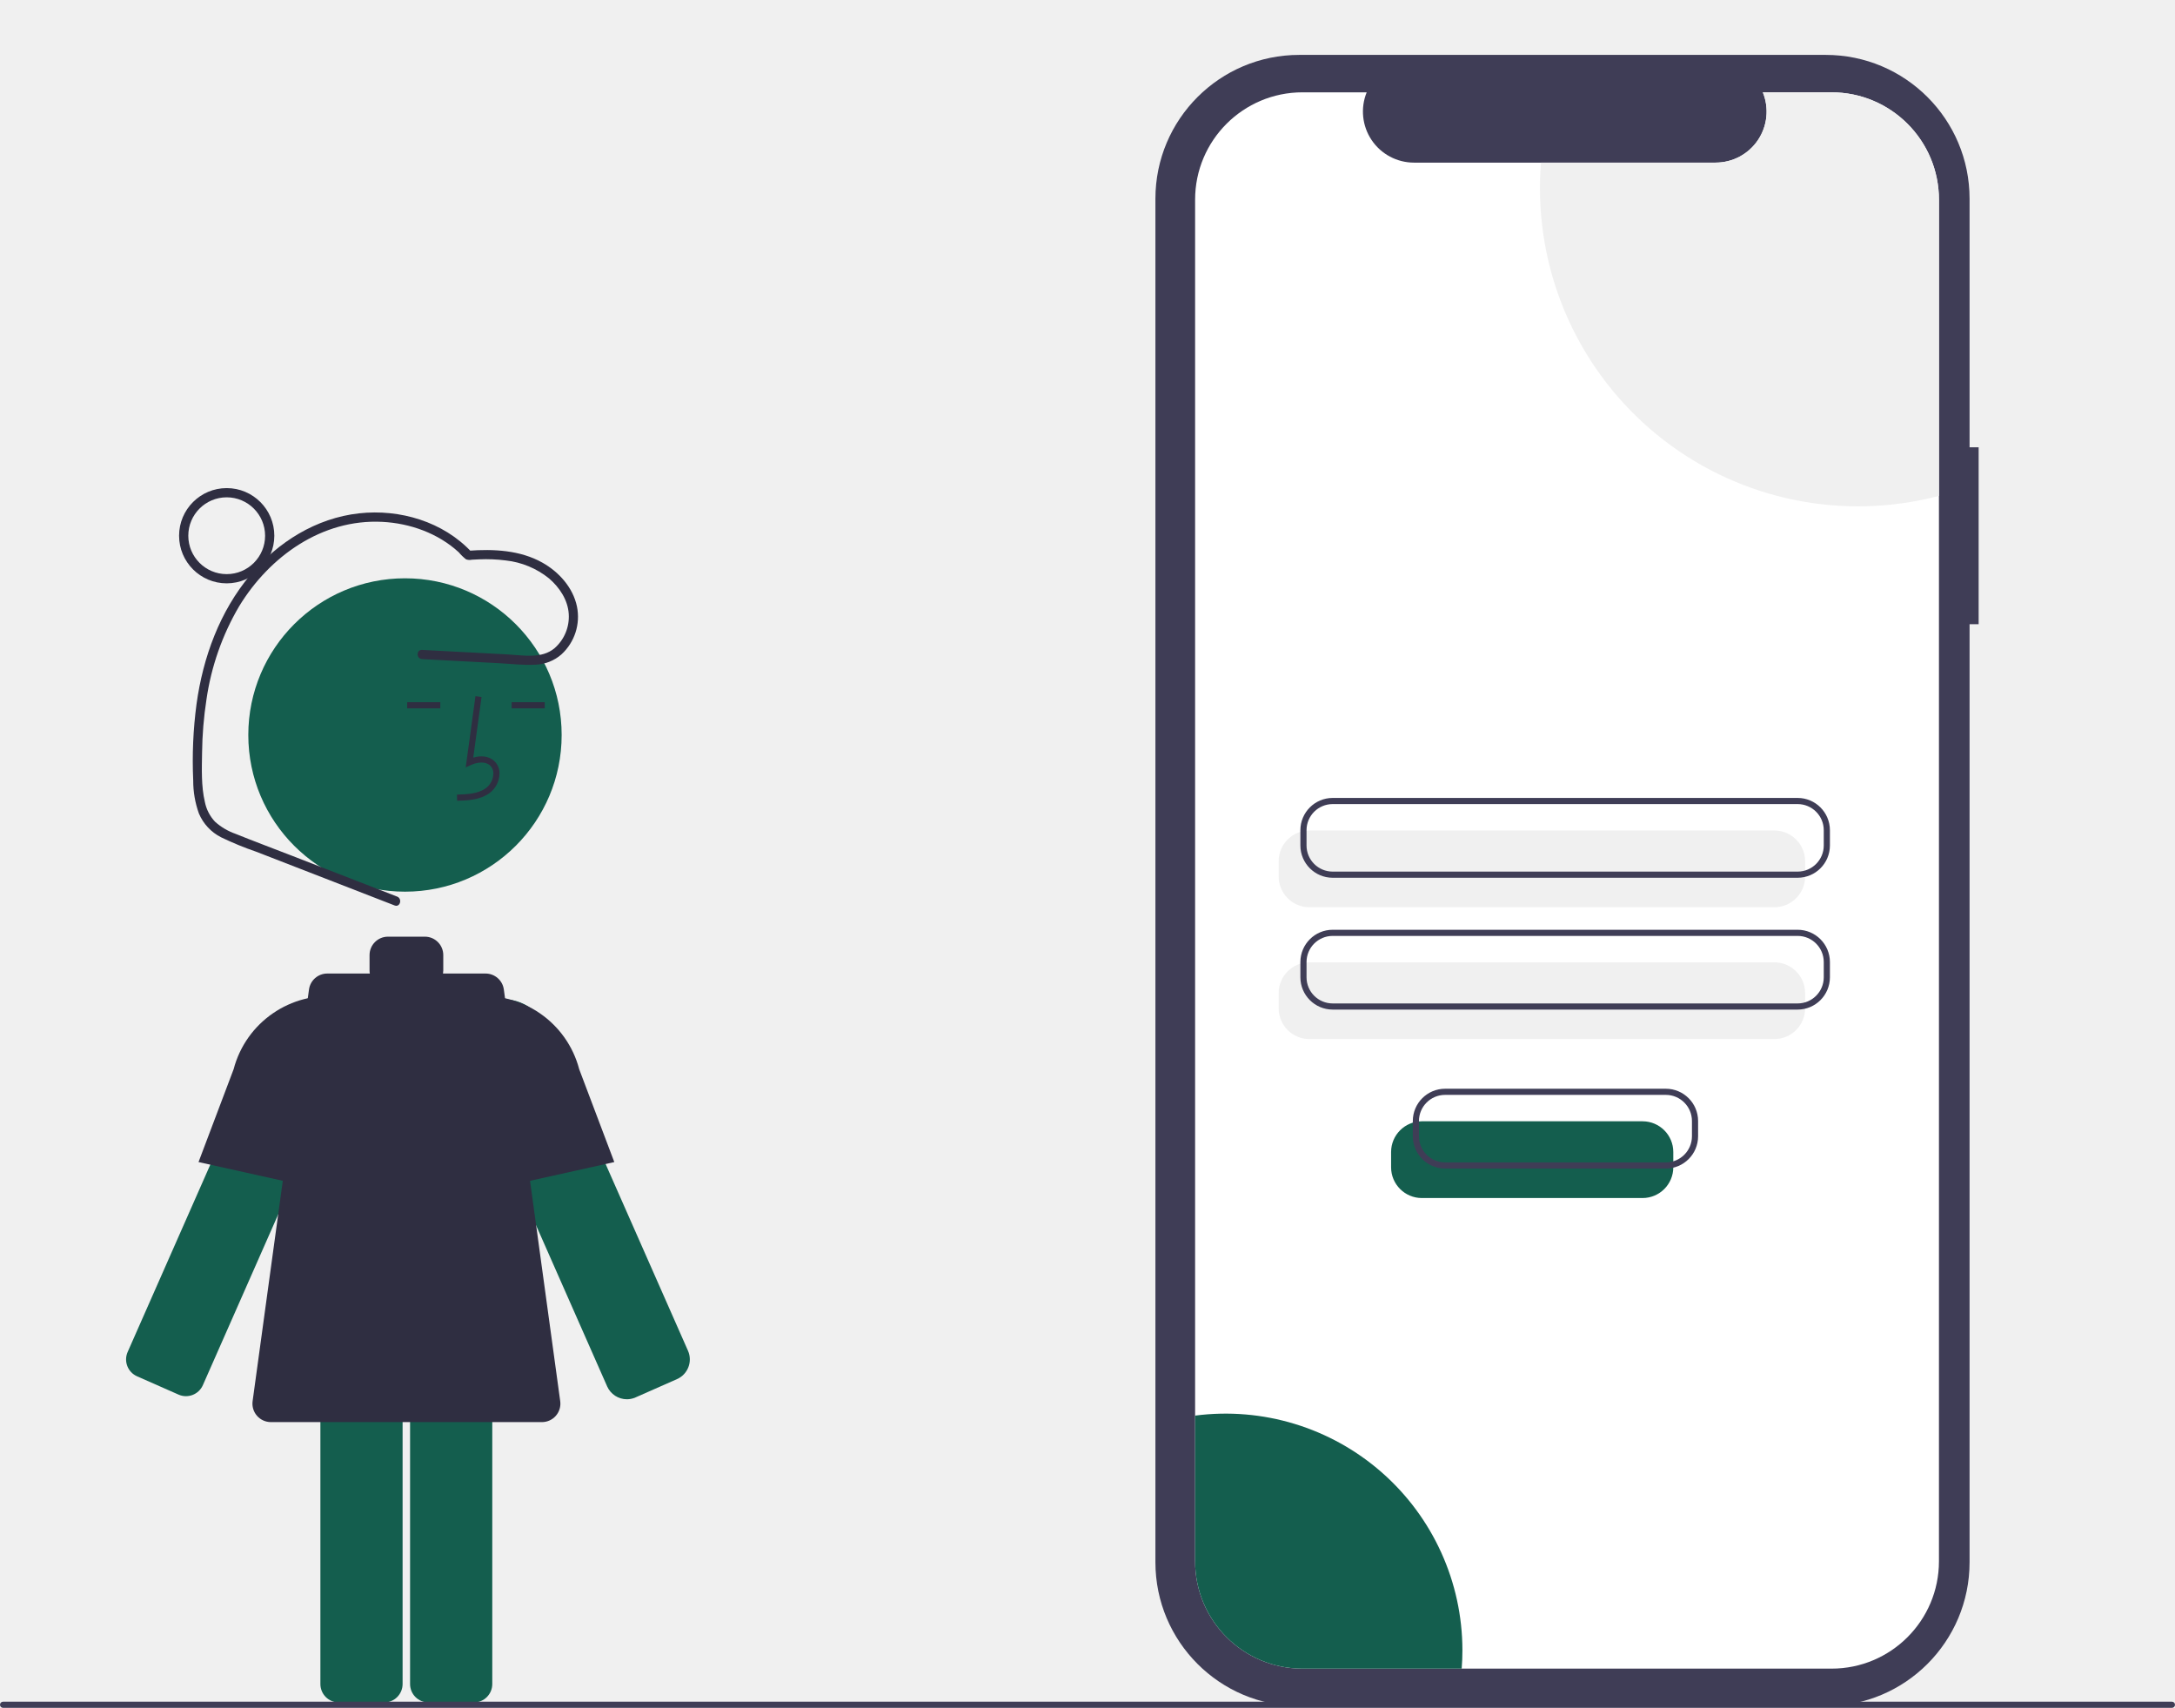
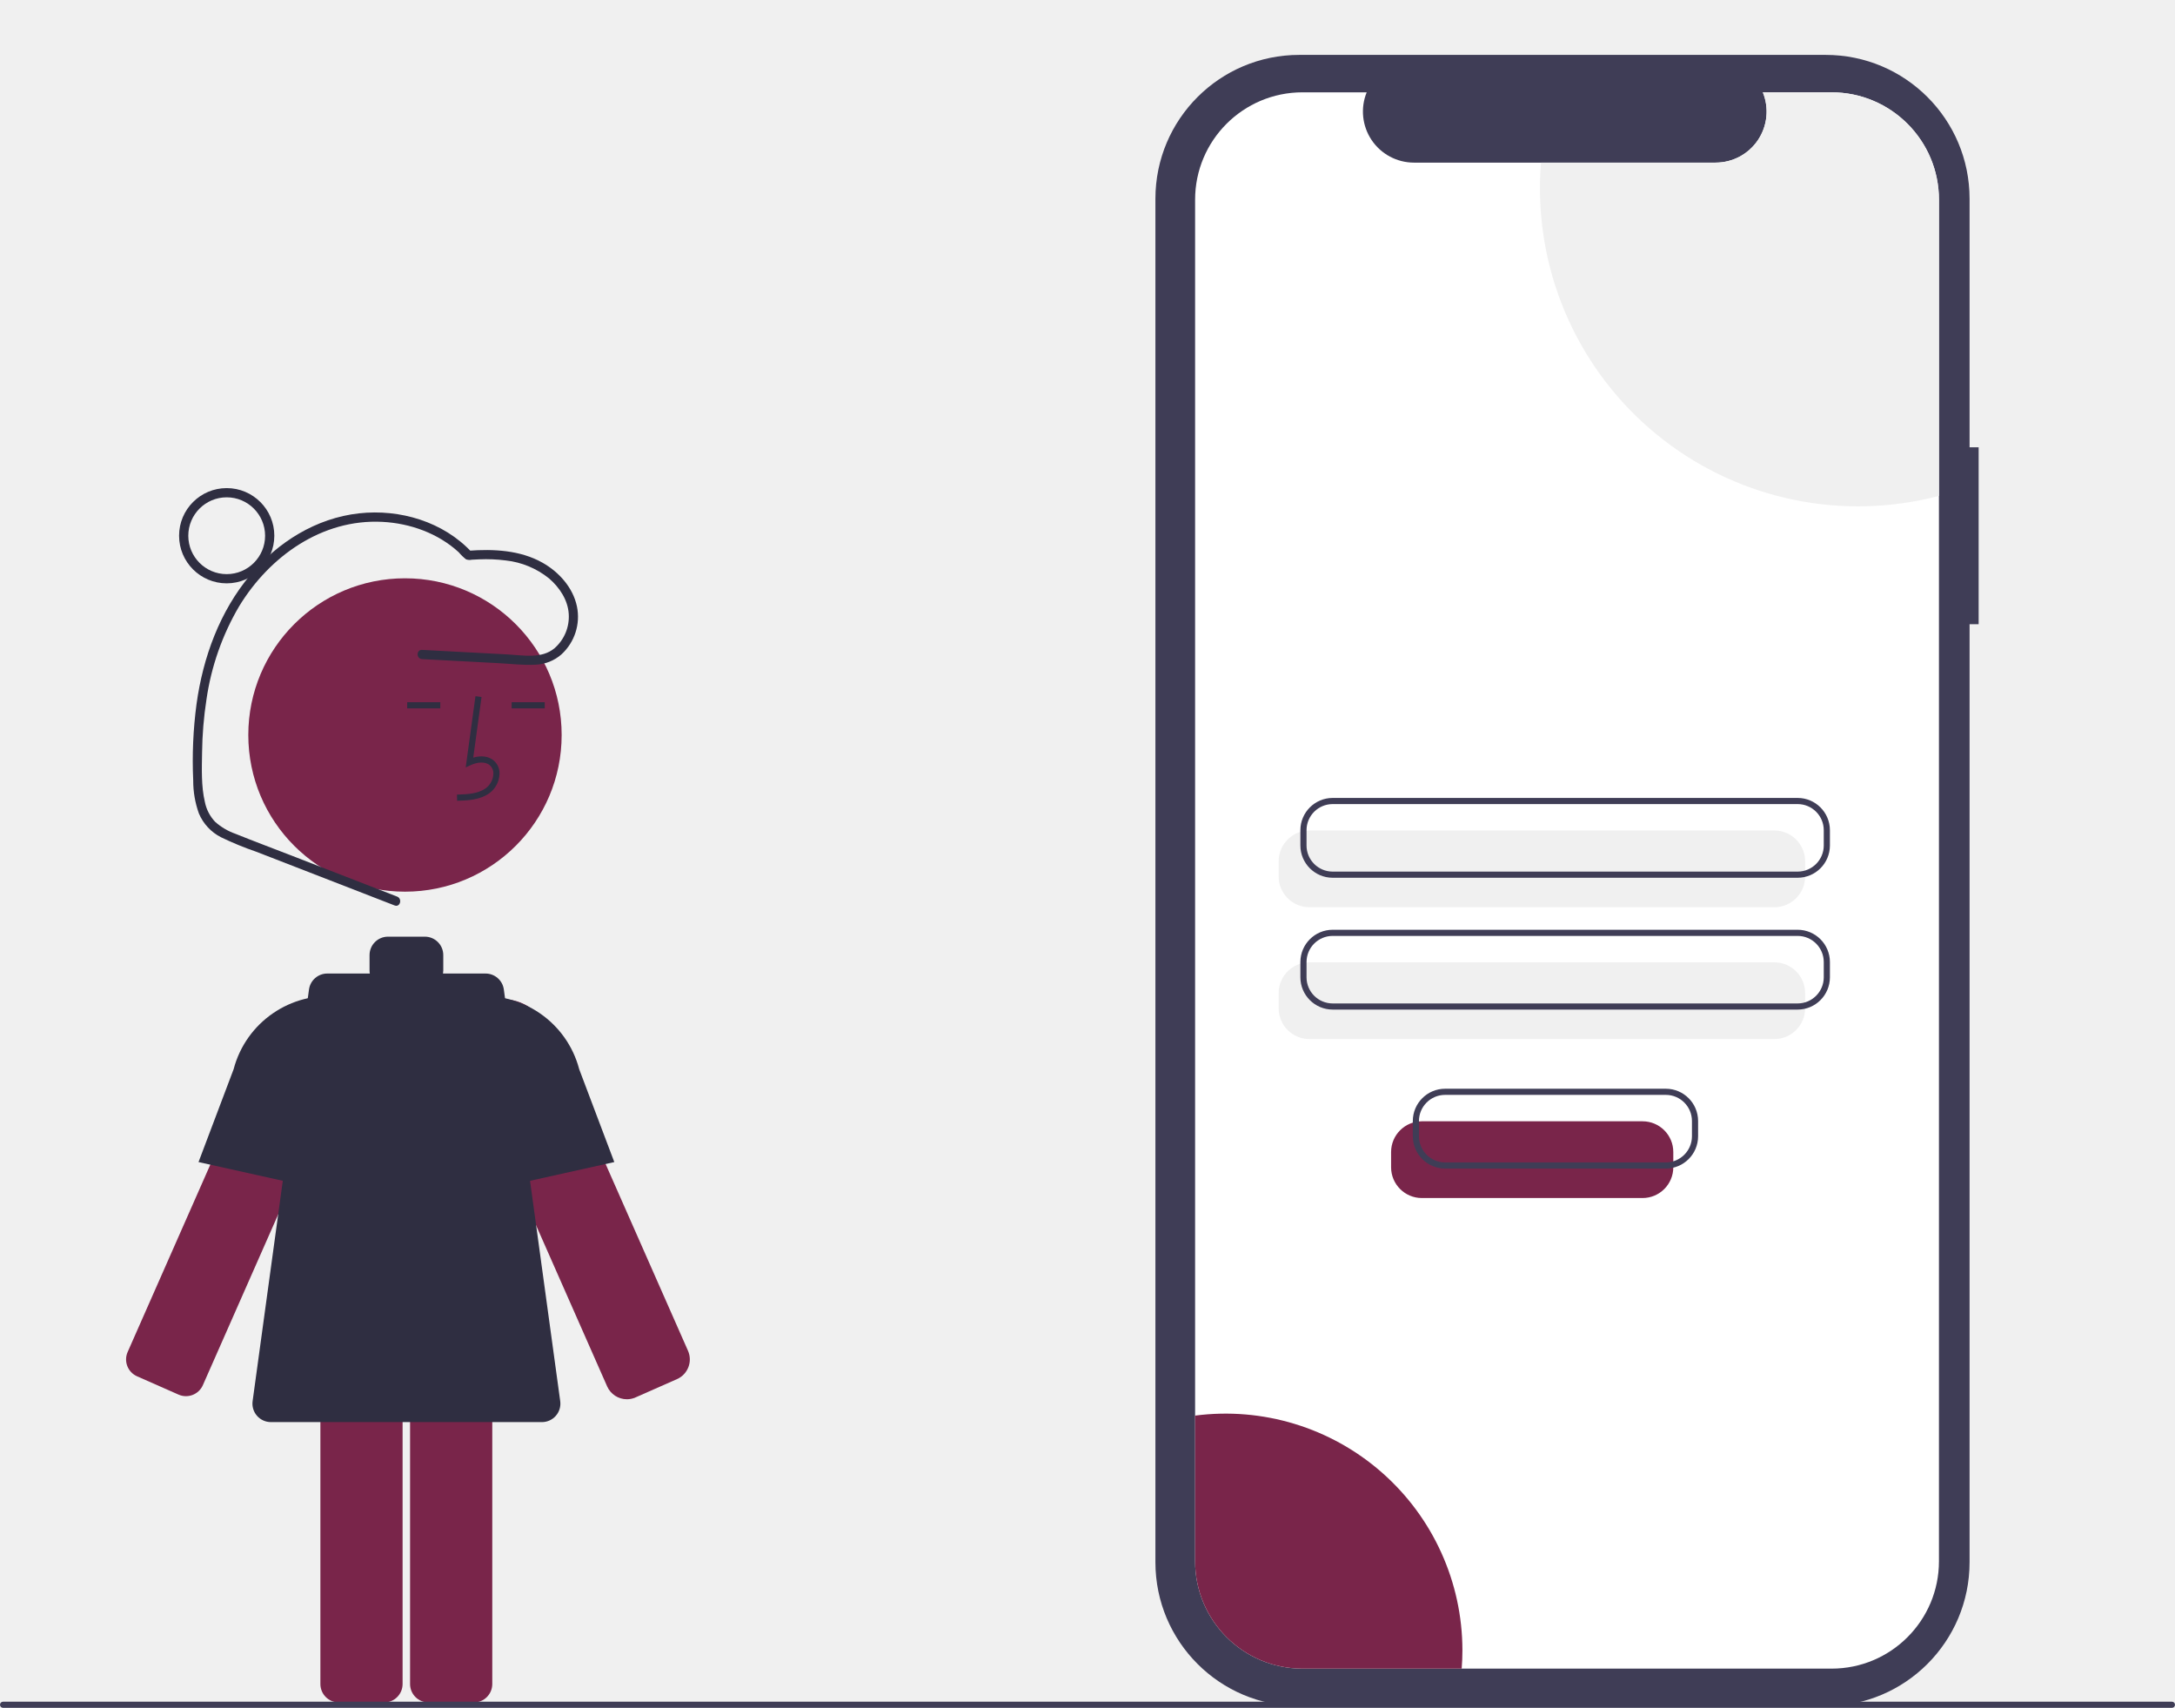
<svg xmlns="http://www.w3.org/2000/svg" data-name="Layer 1" width="708" height="555.867" viewBox="0 0 708 555.867">
  <path id="b10fb2cf-c586-4c5f-9fbf-e678f5ffa3db-177" data-name="Path 133" d="M890.465,679.515a211.722,211.722,0,0,1-46.196,37.27c-.392.241-.79.467-1.189.7l-27.639-24.463c.29-.27.612-.572.958-.905C836.992,672.563,939.229,535.838,946.042,502.544,945.572,505.317,952.189,614.094,890.465,679.515Z" transform="translate(-246 -172.0663)" fill="#f0f0f0" />
  <path id="a32c10c7-75df-4179-a648-6a8d2a687209-178" data-name="Path 134" d="M849.602,721.505c-.523.125-1.054.241-1.588.348l-20.735-18.353c.405-.141.879-.309,1.42-.496,8.897-3.15,35.394-12.66,61.764-23.492,28.334-11.644,56.533-24.8,62.598-33.227C951.76,648.244,911.686,707.622,849.602,721.505Z" transform="translate(-246 -172.0663)" fill="#f0f0f0" />
  <path d="M890.082,317.646h-2.953V236.753a46.819,46.819,0,0,0-46.819-46.819H668.926a46.819,46.819,0,0,0-46.819,46.819v443.789a46.819,46.819,0,0,0,46.819,46.819H840.31a46.819,46.819,0,0,0,46.819-46.819V375.228h2.953Z" transform="translate(-246 -172.0663)" fill="#3f3d56" />
  <path d="M877.163,237.074V680.217a34.957,34.957,0,0,1-34.969,34.957H669.984a34.954,34.954,0,0,1-34.957-34.957V237.074a34.954,34.954,0,0,1,34.957-34.957h20.898a16.619,16.619,0,0,0,15.383,22.88h98.181a16.601,16.601,0,0,0,15.384-22.88H842.193A34.957,34.957,0,0,1,877.163,237.074Z" transform="translate(-246 -172.0663)" fill="#fff" />
  <path d="M823.595,467.355H672.228a10.011,10.011,0,0,1-10-10v-4.978a10.011,10.011,0,0,1,10-10h151.367a10.011,10.011,0,0,1,10,10v4.978A10.011,10.011,0,0,1,823.595,467.355Z" transform="translate(-246 -172.0663)" fill="#f0f0f0" />
  <path d="M823.595,510.262H672.228a10.011,10.011,0,0,1-10-10v-4.978a10.011,10.011,0,0,1,10-10h151.367a10.011,10.011,0,0,1,10,10v4.978A10.011,10.011,0,0,1,823.595,510.262Z" transform="translate(-246 -172.0663)" fill="#f0f0f0" />
  <path d="M831.166,457.759H679.8a10.512,10.512,0,0,1-10.5-10.5v-4.978a10.512,10.512,0,0,1,10.5-10.5h151.367a10.512,10.512,0,0,1,10.5,10.5v4.978A10.512,10.512,0,0,1,831.166,457.759Zm-151.367-23.978a8.51,8.51,0,0,0-8.5,8.5v4.978a8.51,8.51,0,0,0,8.5,8.5h151.367a8.51,8.51,0,0,0,8.5-8.5v-4.978a8.51,8.51,0,0,0-8.5-8.5Z" transform="translate(-246 -172.0663)" fill="#3f3d56" />
  <path d="M831.166,500.666H679.8a10.512,10.512,0,0,1-10.5-10.5V485.189a10.512,10.512,0,0,1,10.5-10.5h151.367a10.512,10.512,0,0,1,10.5,10.5v4.978A10.512,10.512,0,0,1,831.166,500.666ZM679.8,476.689a8.51,8.51,0,0,0-8.5,8.5v4.978a8.51,8.51,0,0,0,8.5,8.5h151.367a8.51,8.51,0,0,0,8.5-8.5V485.189a8.51,8.51,0,0,0-8.5-8.5Z" transform="translate(-246 -172.0663)" fill="#3f3d56" />
  <path d="M877.163,237.074V333.464A103.539,103.539,0,0,1,747.28,233.389q0-4.24.341-8.392h56.826a16.601,16.601,0,0,0,15.384-22.88H842.193A34.957,34.957,0,0,1,877.163,237.074Z" transform="translate(-246 -172.0663)" fill="#f0f0f0" />
-   <path d="M722.041,709.154c0,2.032-.076,4.038-.24,6.02H669.984a34.954,34.954,0,0,1-34.957-34.957v-47.4a77.073,77.073,0,0,1,87.013,76.337Z" transform="translate(-246 -172.0663)" fill="#145e4e" />
-   <path d="M304.121,625.985a6.007,6.007,0,0,0,7.911-3.067l46.679-105.794a13.379,13.379,0,0,0-17.077-17.876h-0a13.199,13.199,0,0,0-6.75,5.78,13.649,13.649,0,0,0-.654,1.293l-46.679,105.794a6,6,0,0,0,3.067,7.912Z" transform="translate(-246 -172.0663)" fill="#145e4e" />
+   <path d="M722.041,709.154c0,2.032-.076,4.038-.24,6.02H669.984a34.954,34.954,0,0,1-34.957-34.957v-47.4a77.073,77.073,0,0,1,87.013,76.337Z" transform="translate(-246 -172.0663)" fill="#79254a" />
+   <path d="M304.121,625.985a6.007,6.007,0,0,0,7.911-3.067l46.679-105.794a13.379,13.379,0,0,0-17.077-17.876h-0a13.199,13.199,0,0,0-6.75,5.78,13.649,13.649,0,0,0-.654,1.293l-46.679,105.794a6,6,0,0,0,3.067,7.912Z" transform="translate(-246 -172.0663)" fill="#79254a" />
  <path d="M356.795,560.557l-46.172-10.261,11.428-30.232a31.95,31.95,0,0,1,34.299-23.628l.445.049Z" transform="translate(-246 -172.0663)" fill="#2f2e41" />
-   <path d="M450.055,627.498a7.028,7.028,0,0,1-6.412-4.177L396.964,517.527a14.381,14.381,0,0,1,25.609-12.997v-0a14.618,14.618,0,0,1,.703,1.388l46.679,105.794a7,7,0,0,1-3.579,9.23l-13.961,6.16-.007-.016A6.944,6.944,0,0,1,450.055,627.498Z" transform="translate(-246 -172.0663)" fill="#145e4e" />
-   <path d="M385.485,591.169a6.007,6.007,0,0,0-6,6V720.183a6.007,6.007,0,0,0,6,6H400.245a6.007,6.007,0,0,0,6-6V597.169a6.007,6.007,0,0,0-6-6Z" transform="translate(-246 -172.0663)" fill="#145e4e" />
-   <path d="M356.293,591.169a6.007,6.007,0,0,0-6,6V720.183a6.007,6.007,0,0,0,6,6h14.76a6.007,6.007,0,0,0,6-6V597.169a6.007,6.007,0,0,0-6-6Z" transform="translate(-246 -172.0663)" fill="#145e4e" />
-   <circle cx="131.828" cy="239.224" r="51" fill="#145e4e" />
+   <path d="M450.055,627.498a7.028,7.028,0,0,1-6.412-4.177L396.964,517.527a14.381,14.381,0,0,1,25.609-12.997v-0a14.618,14.618,0,0,1,.703,1.388l46.679,105.794a7,7,0,0,1-3.579,9.23l-13.961,6.16-.007-.016A6.944,6.944,0,0,1,450.055,627.498Z" transform="translate(-246 -172.0663)" fill="#79254a" />
+   <path d="M385.485,591.169a6.007,6.007,0,0,0-6,6V720.183a6.007,6.007,0,0,0,6,6H400.245a6.007,6.007,0,0,0,6-6V597.169a6.007,6.007,0,0,0-6-6Z" transform="translate(-246 -172.0663)" fill="#79254a" />
+   <path d="M356.293,591.169a6.007,6.007,0,0,0-6,6V720.183a6.007,6.007,0,0,0,6,6h14.76a6.007,6.007,0,0,0,6-6V597.169a6.007,6.007,0,0,0-6-6Z" transform="translate(-246 -172.0663)" fill="#79254a" />
+   <circle cx="131.828" cy="239.224" r="51" fill="#79254a" />
  <path d="M394.8,432.699c3.306-.092,7.42-.207,10.59-2.522a8.133,8.133,0,0,0,3.2-6.073,5.471,5.471,0,0,0-1.86-4.493c-1.656-1.399-4.073-1.727-6.678-.961l2.699-19.726-1.981-.271L397.596,421.843l1.655-.759c1.918-.88,4.552-1.328,6.188.055a3.515,3.515,0,0,1,1.153,2.896,6.147,6.147,0,0,1-2.381,4.528c-2.467,1.802-5.746,2.034-9.466,2.138Z" transform="translate(-246 -172.0663)" fill="#2f2e41" />
  <rect x="166.55" y="228.559" width="10.772" height="2" fill="#2f2e41" />
  <rect x="132.55" y="228.559" width="10.772" height="2" fill="#2f2e41" />
  <path d="M428.362,628.119l-18.356-134a6,6,0,0,0-5.945-5.186H390.205a6.025,6.025,0,0,0,.09-1v-5a6,6,0,0,0-6-6h-12a6,6,0,0,0-6,6v5a6.025,6.025,0,0,0,.09,1H352.53a6,6,0,0,0-5.945,5.186l-18.356,134a6,6,0,0,0,5.944,6.814h88.244A6,6,0,0,0,428.362,628.119Z" transform="translate(-246 -172.0663)" fill="#2f2e41" />
  <path d="M399.795,560.557V496.486l.445-.049a31.961,31.961,0,0,1,34.315,23.68l11.411,30.18Z" transform="translate(-246 -172.0663)" fill="#2f2e41" />
  <path d="M375.26,463.882l-35.275-13.692c-5.768-2.239-11.569-4.41-17.307-6.726a19.726,19.726,0,0,1-6.662-3.926,13.09,13.09,0,0,1-3.321-6.427c-1.223-5.171-1.002-10.825-.915-16.102a122.699,122.699,0,0,1,1.422-17.241,83.286,83.286,0,0,1,10.65-30.38c9.893-16.232,26.937-28.444,46.543-27.469,9.077.451,18.206,3.708,24.949,9.914a15.751,15.751,0,0,0,2.355,2.282,3.268,3.268,0,0,0,1.876.126q1.234-.079,2.471-.121a51.043,51.043,0,0,1,8.566.359,27.121,27.121,0,0,1,14.13,5.867c3.37,2.899,6.112,6.992,6.395,11.54a13.66,13.66,0,0,1-4.614,11.151c-4.209,3.547-10.213,2.3-15.261,2.033l-18.494-.98-9.37-.496c-1.929-.102-1.924,2.898,0,3l24.905,1.319c4.002.212,8.127.732,12.132.492a13.574,13.574,0,0,0,8.333-3.352,16.628,16.628,0,0,0,5.037-15.601c-1.284-6.138-5.852-11.215-11.207-14.235-7.286-4.11-15.988-4.504-24.141-3.896l1.061.439c-9.222-9.898-23.349-14.077-36.61-12.615-14.002,1.544-26.456,9.356-35.404,20.038-9.976,11.909-15.413,26.76-17.527,42.03a139.839,139.839,0,0,0-1.082,24.88,31.35,31.35,0,0,0,1.852,10.751,15.39,15.39,0,0,0,7.225,7.746,103.398,103.398,0,0,0,11.468,4.711L342.436,454.344l25.528,9.909,6.498,2.522c1.801.699,2.581-2.201.798-2.893Z" transform="translate(-246 -172.0663)" fill="#2f2e41" />
  <path d="M319.795,361.934a15.5,15.5,0,1,1,15.5-15.5A15.517,15.517,0,0,1,319.795,361.934Zm0-28a12.5,12.5,0,1,0,12.5,12.5A12.514,12.514,0,0,0,319.795,333.934Z" transform="translate(-246 -172.0663)" fill="#2f2e41" />
  <rect x="528.177" y="440.815" width="42.237" height="42.237" transform="translate(147.6141 -410.7547) rotate(37.40978)" fill="#f0f0f0" />
  <path d="M389.295,228.934a33.949,33.949,0,0,1,27.277,13.702l19.59-25.614-58.779-44.956-44.956,58.779,25.333,19.376A34.003,34.003,0,0,1,389.295,228.934Z" transform="translate(-246 -172.0663)" fill="#f0f0f0" />
  <path d="M953,727.934H247a1,1,0,0,1,0-2H953a1,1,0,0,1,0,2Z" transform="translate(-246 -172.0663)" fill="#3f3d56" />
-   <path d="M780.687,562.003H708.825a10.011,10.011,0,0,1-10-10v-4.978a10.011,10.011,0,0,1,10-10h71.862a10.011,10.011,0,0,1,10,10v4.978A10.011,10.011,0,0,1,780.687,562.003Z" transform="translate(-246 -172.0663)" fill="#145e4e" />
+   <path d="M780.687,562.003H708.825a10.011,10.011,0,0,1-10-10v-4.978a10.011,10.011,0,0,1,10-10h71.862a10.011,10.011,0,0,1,10,10v4.978A10.011,10.011,0,0,1,780.687,562.003Z" transform="translate(-246 -172.0663)" fill="#79254a" />
  <path d="M788.259,552.407H716.397a10.512,10.512,0,0,1-10.5-10.5v-4.978a10.512,10.512,0,0,1,10.5-10.5h71.862a10.512,10.512,0,0,1,10.5,10.5v4.978A10.512,10.512,0,0,1,788.259,552.407Zm-71.862-23.978a8.51,8.51,0,0,0-8.5,8.5v4.978a8.51,8.51,0,0,0,8.5,8.5h71.862a8.51,8.51,0,0,0,8.5-8.5v-4.978a8.51,8.51,0,0,0-8.5-8.5Z" transform="translate(-246 -172.0663)" fill="#3f3d56" />
</svg>
